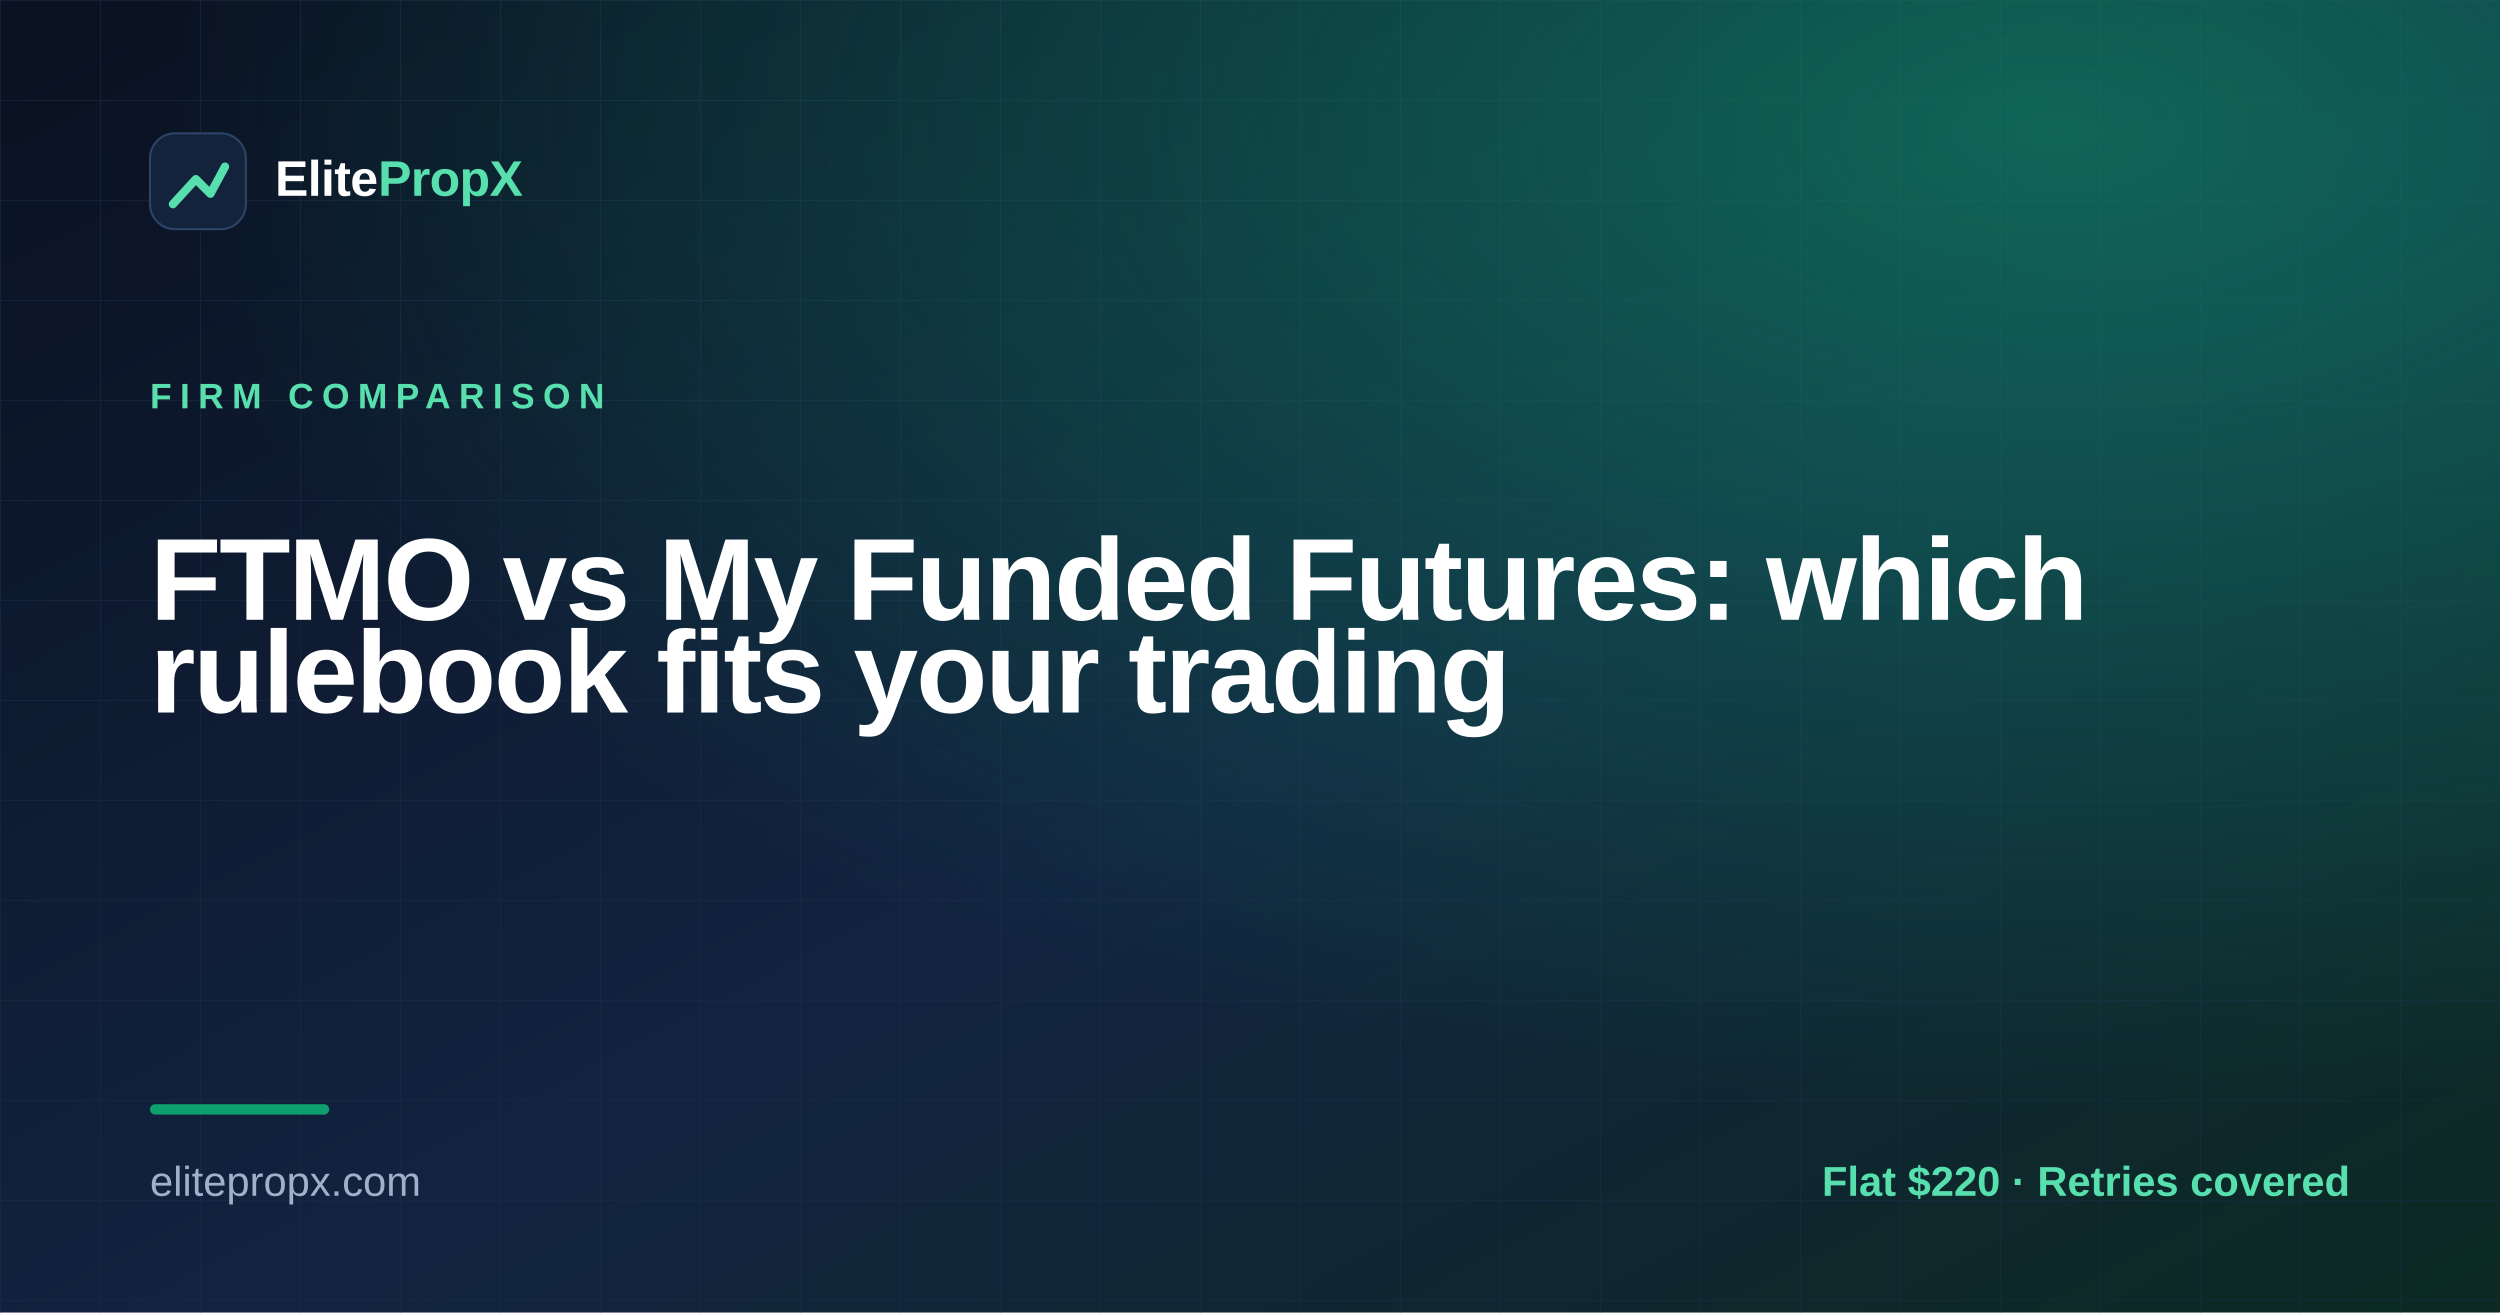
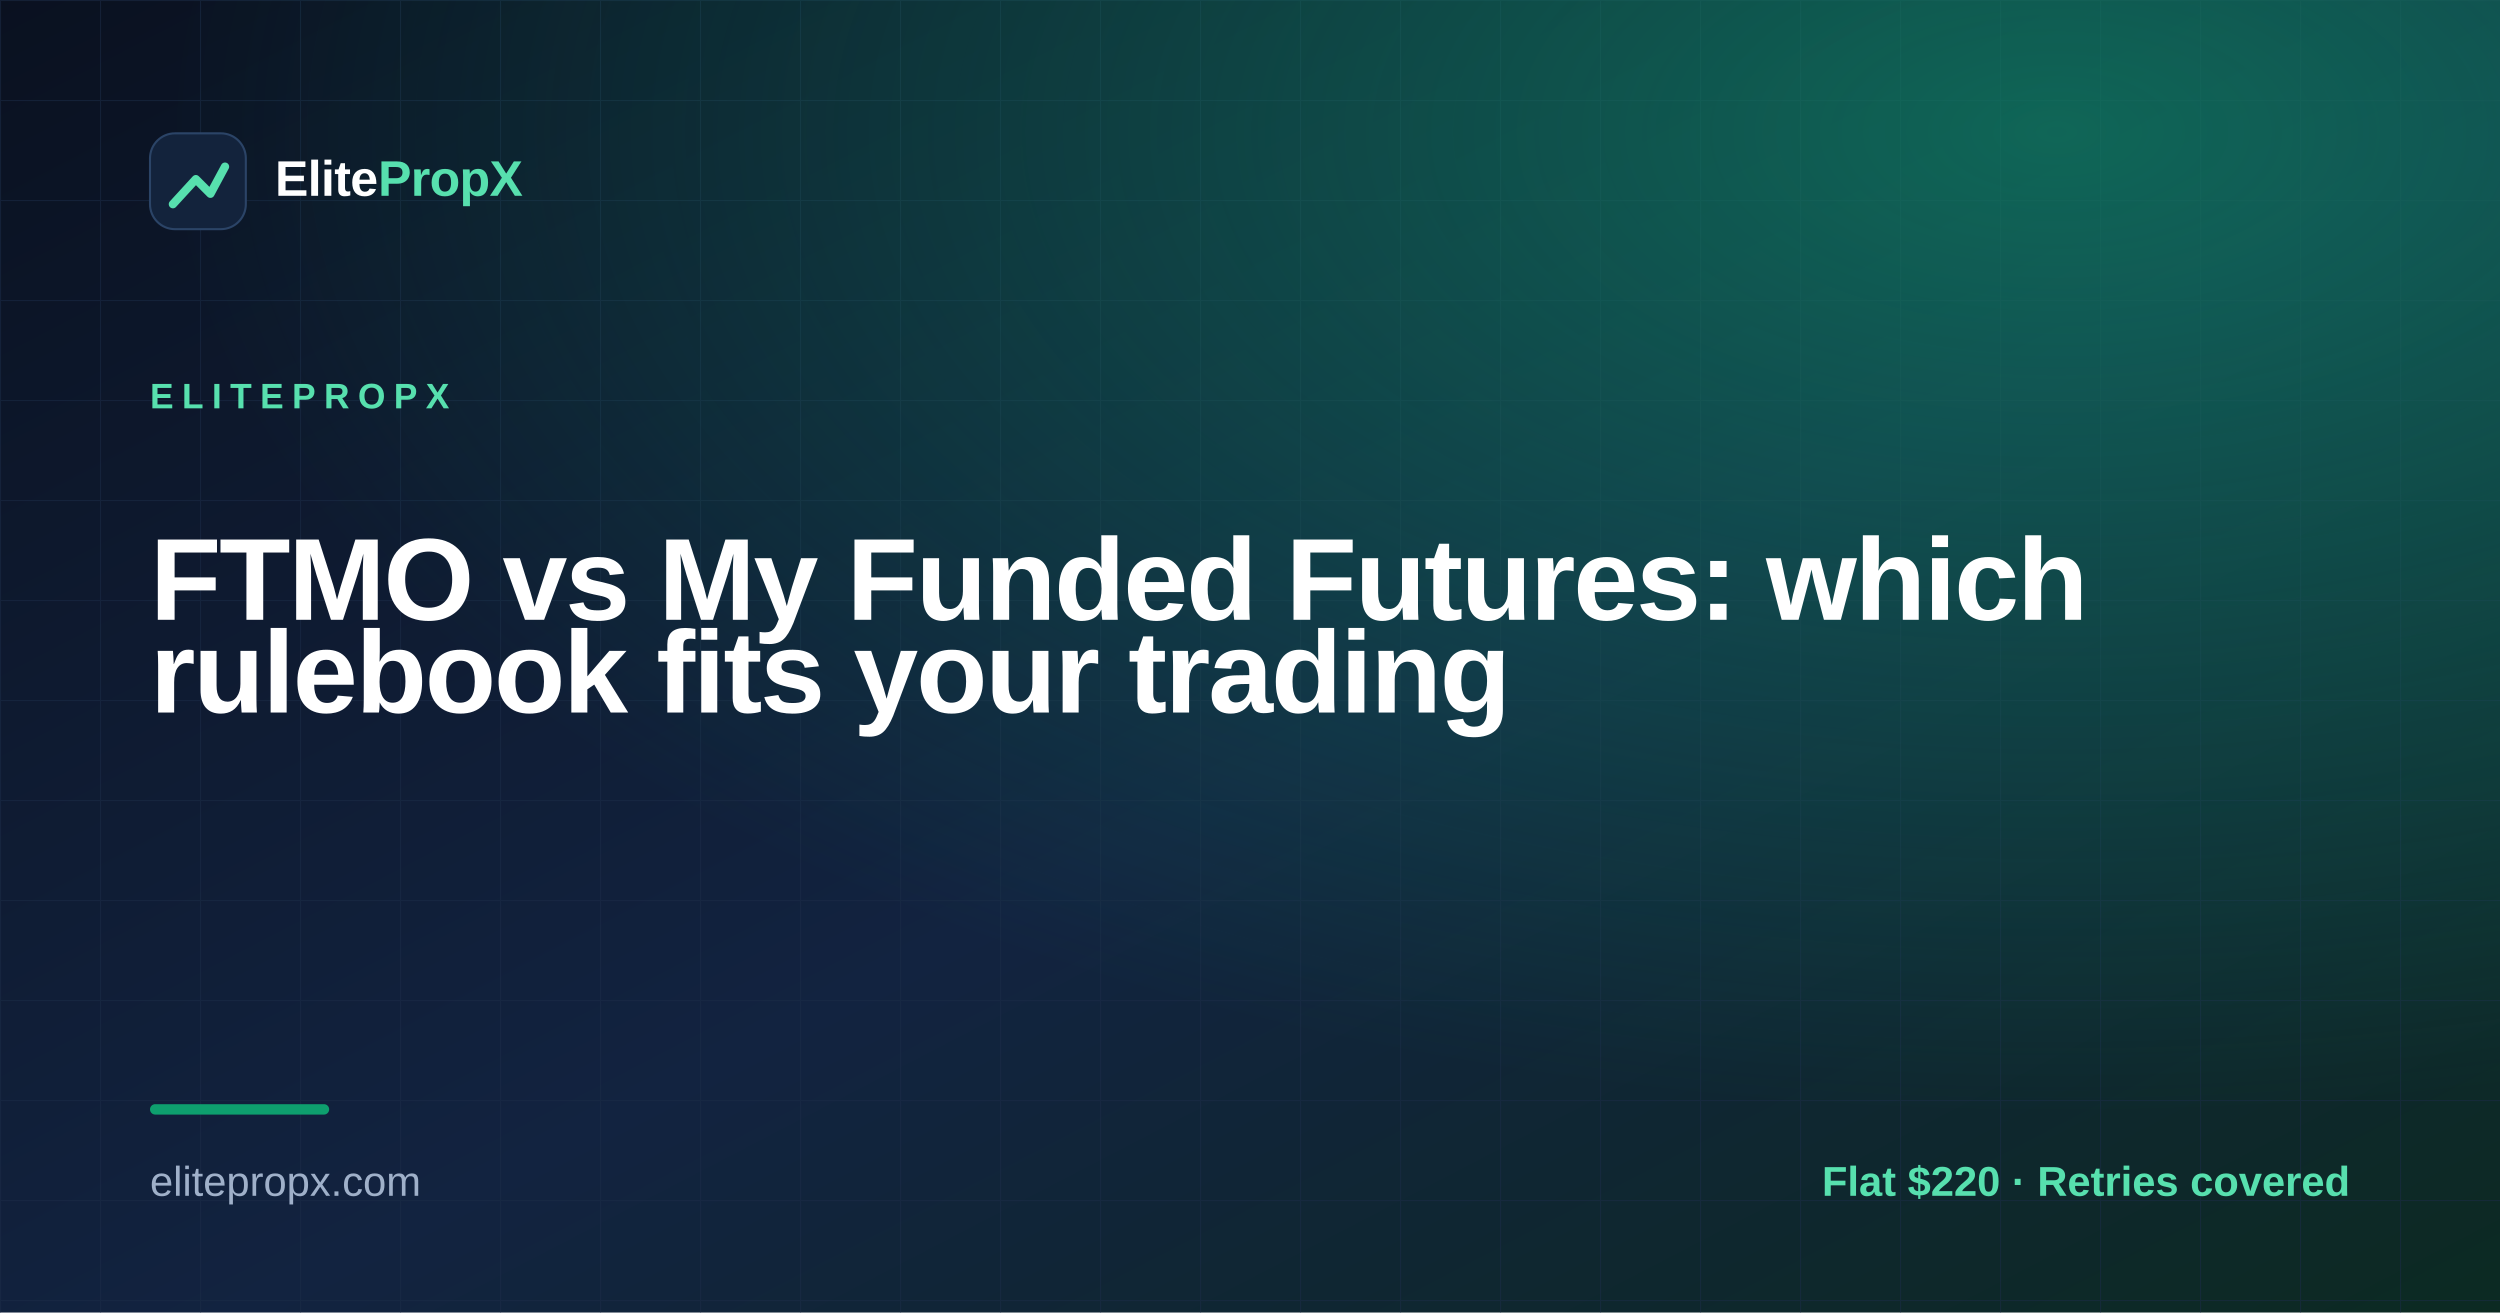
<svg xmlns="http://www.w3.org/2000/svg" width="1200" height="630" viewBox="0 0 1200 630" role="img" aria-label="FTMO vs My Funded Futures: which rulebook fits your trading" font-family="Arial, Helvetica, 'Segoe UI', sans-serif">
  <defs>
    <linearGradient id="bg" x1="0" y1="0" x2="1" y2="1">
      <stop offset="0" stop-color="#0a1120" />
      <stop offset="0.55" stop-color="#122340" />
      <stop offset="1" stop-color="#0c2a22" />
    </linearGradient>
    <radialGradient id="glow" cx="0.82" cy="0.1" r="0.75">
      <stop offset="0" stop-color="#0e9f6e" stop-opacity="0.55" />
      <stop offset="1" stop-color="#0e9f6e" stop-opacity="0" />
    </radialGradient>
    <pattern id="ogg" width="48" height="48" patternUnits="userSpaceOnUse">
      <path d="M 48 0 L 0 0 0 48" fill="none" stroke="#1b2c47" stroke-width="1" />
    </pattern>
  </defs>
  <rect width="1200" height="630" fill="url(#bg)" />
  <rect width="1200" height="630" fill="url(#ogg)" opacity="0.55" />
  <rect width="1200" height="630" fill="url(#glow)" />
  <g transform="translate(72,64)">
    <rect width="46" height="46" rx="12" fill="#13233c" stroke="#2b4467" />
    <path d="M11 34 L22 22 L29 29 L36 16" fill="none" stroke="#57e0ae" stroke-width="4" stroke-linecap="round" stroke-linejoin="round" />
  </g>
  <text x="132" y="94" font-family="Arial, Helvetica, 'Segoe UI', sans-serif" font-size="24" font-weight="800" fill="#ffffff" letter-spacing="-0.3">Elite<tspan fill="#57e0ae">PropX</tspan>
  </text>
-   <text x="72" y="196" font-family="Arial, Helvetica, 'Segoe UI', sans-serif" font-size="17" font-weight="800" fill="#57e0ae" letter-spacing="4">FIRM COMPARISON</text>
+   <text x="72" y="196" font-family="Arial, Helvetica, 'Segoe UI', sans-serif" font-size="17" font-weight="800" fill="#57e0ae" letter-spacing="4">ELITEPROPX</text>
  <text x="72" y="297.52" font-family="Arial, Helvetica, 'Segoe UI', sans-serif" font-size="56" font-weight="800" fill="#ffffff" letter-spacing="-1">FTMO vs My Funded Futures: which</text>
  <text x="72" y="342" font-family="Arial, Helvetica, 'Segoe UI', sans-serif" font-size="56" font-weight="800" fill="#ffffff" letter-spacing="-1">rulebook fits your trading</text>
  <rect x="72" y="530" width="86" height="5" rx="2.5" fill="#0e9f6e" />
  <text x="72" y="574" font-family="Arial, Helvetica, 'Segoe UI', sans-serif" font-size="20" fill="#9fb0c9">elitepropx.com</text>
  <text x="1128" y="574" font-family="Arial, Helvetica, 'Segoe UI', sans-serif" font-size="20" font-weight="700" fill="#57e0ae" text-anchor="end">Flat $220 · Retries covered</text>
</svg>
